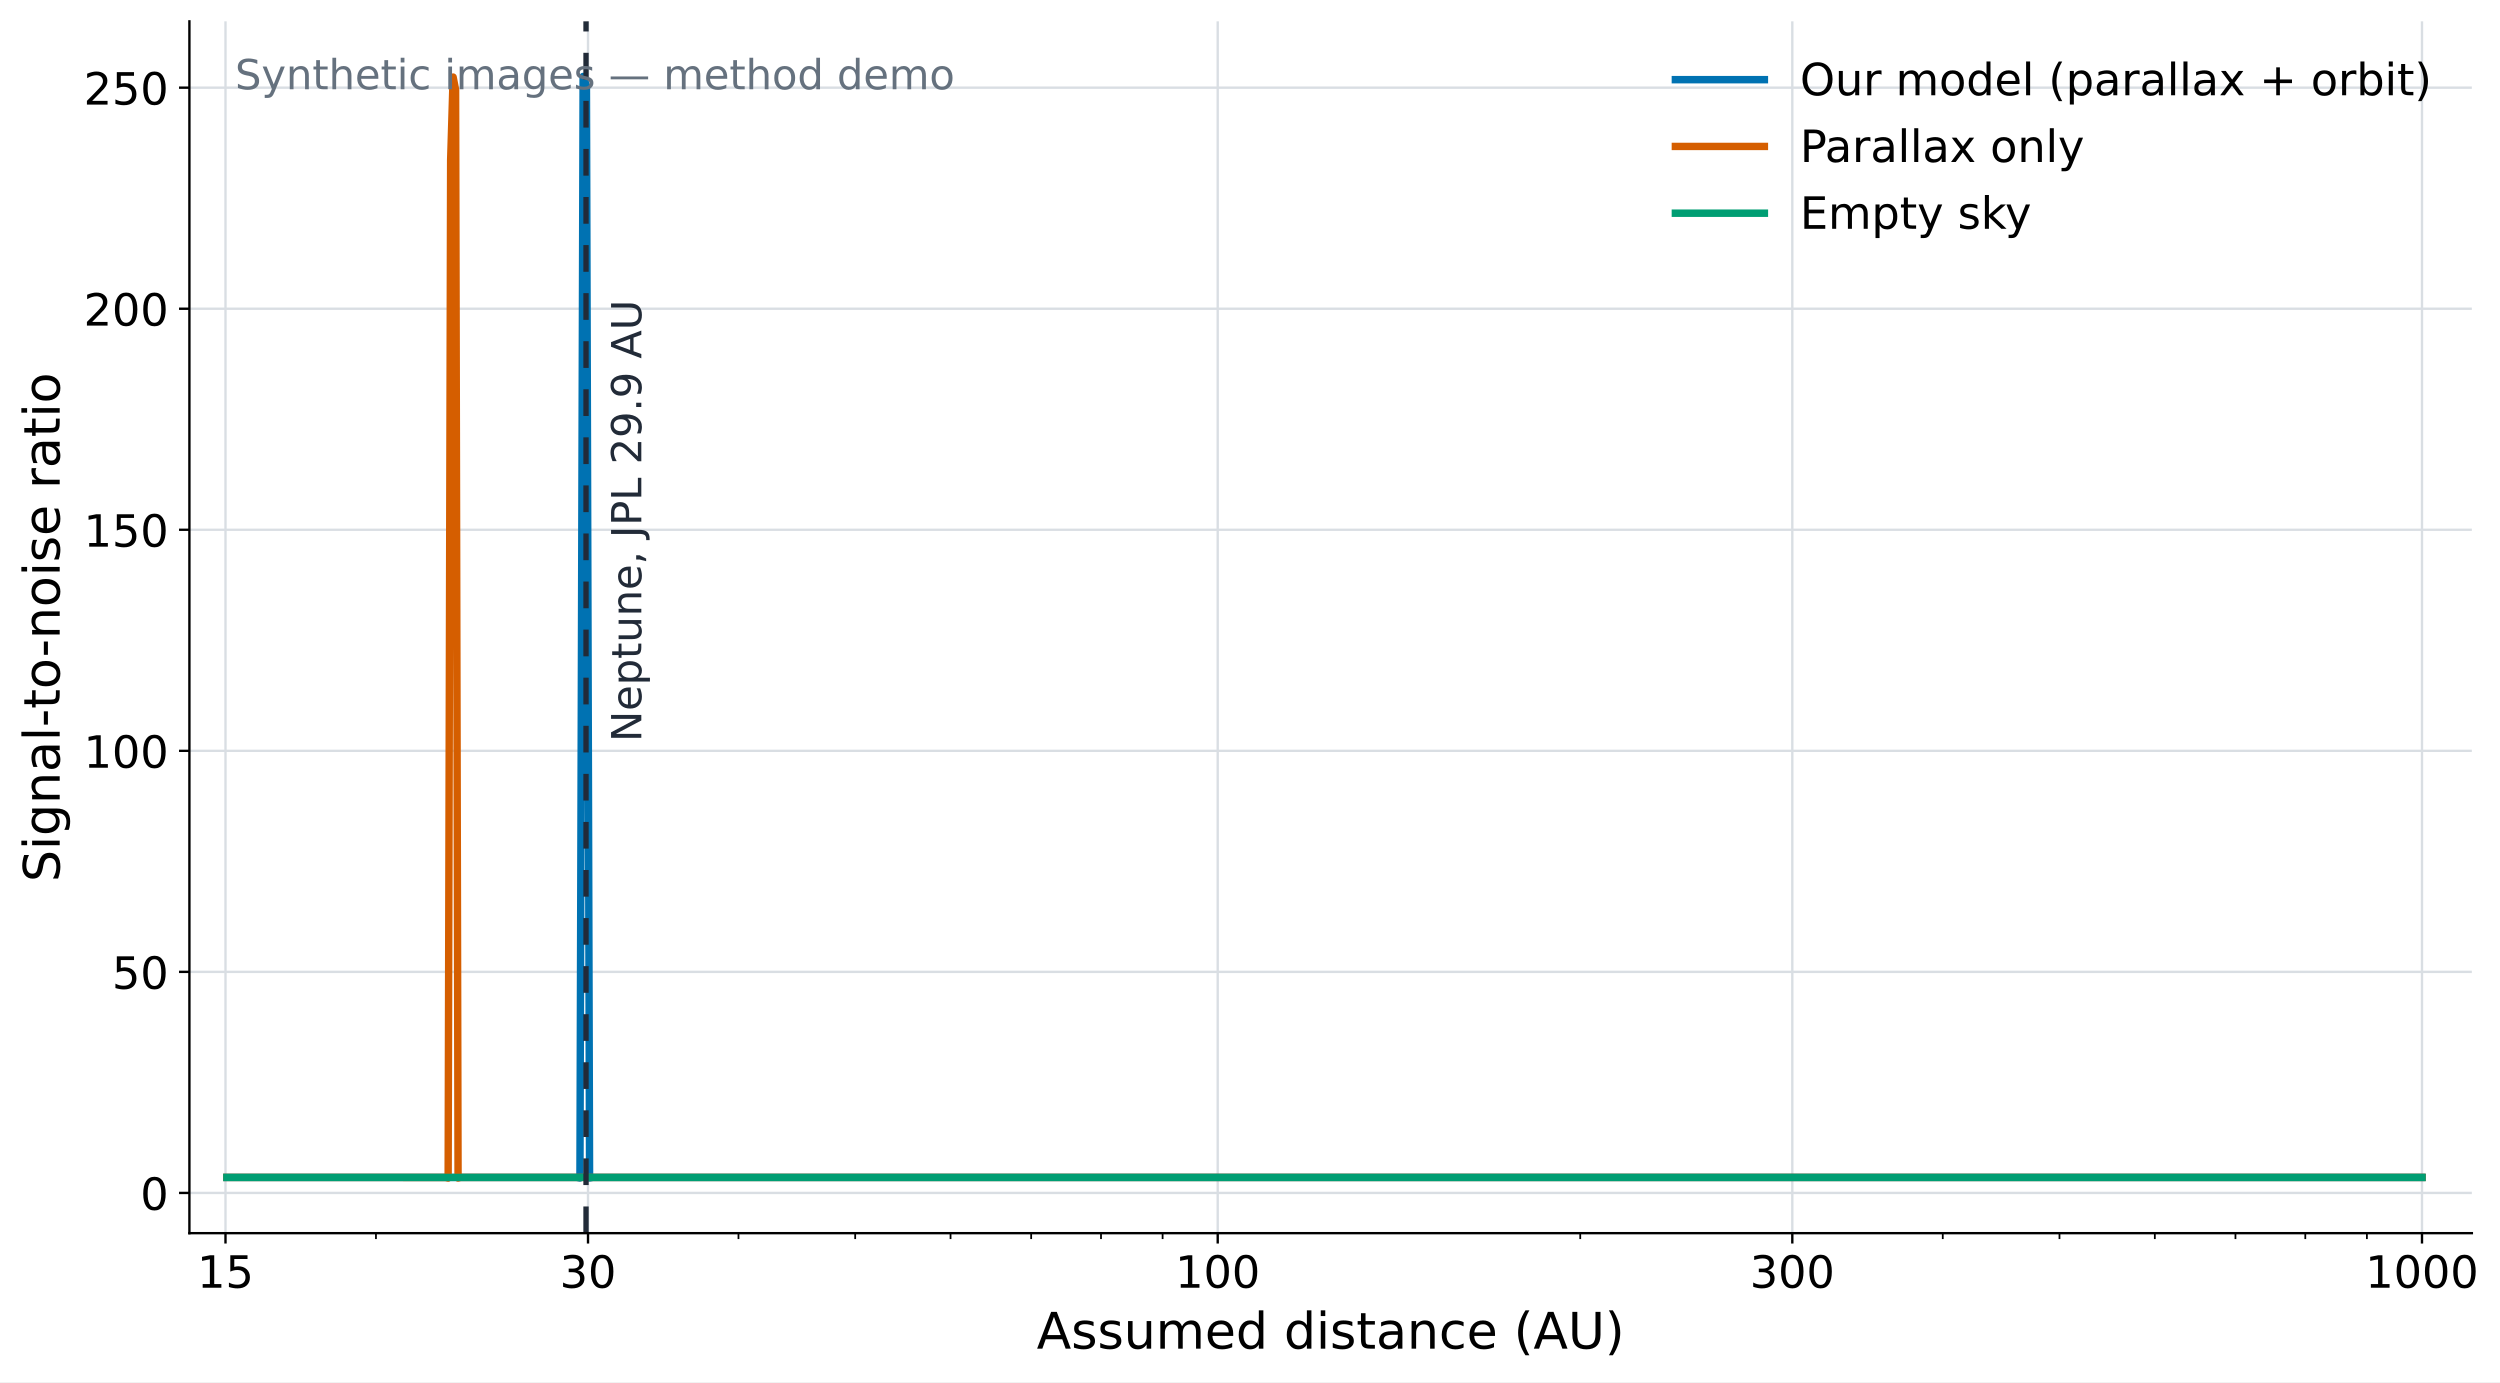
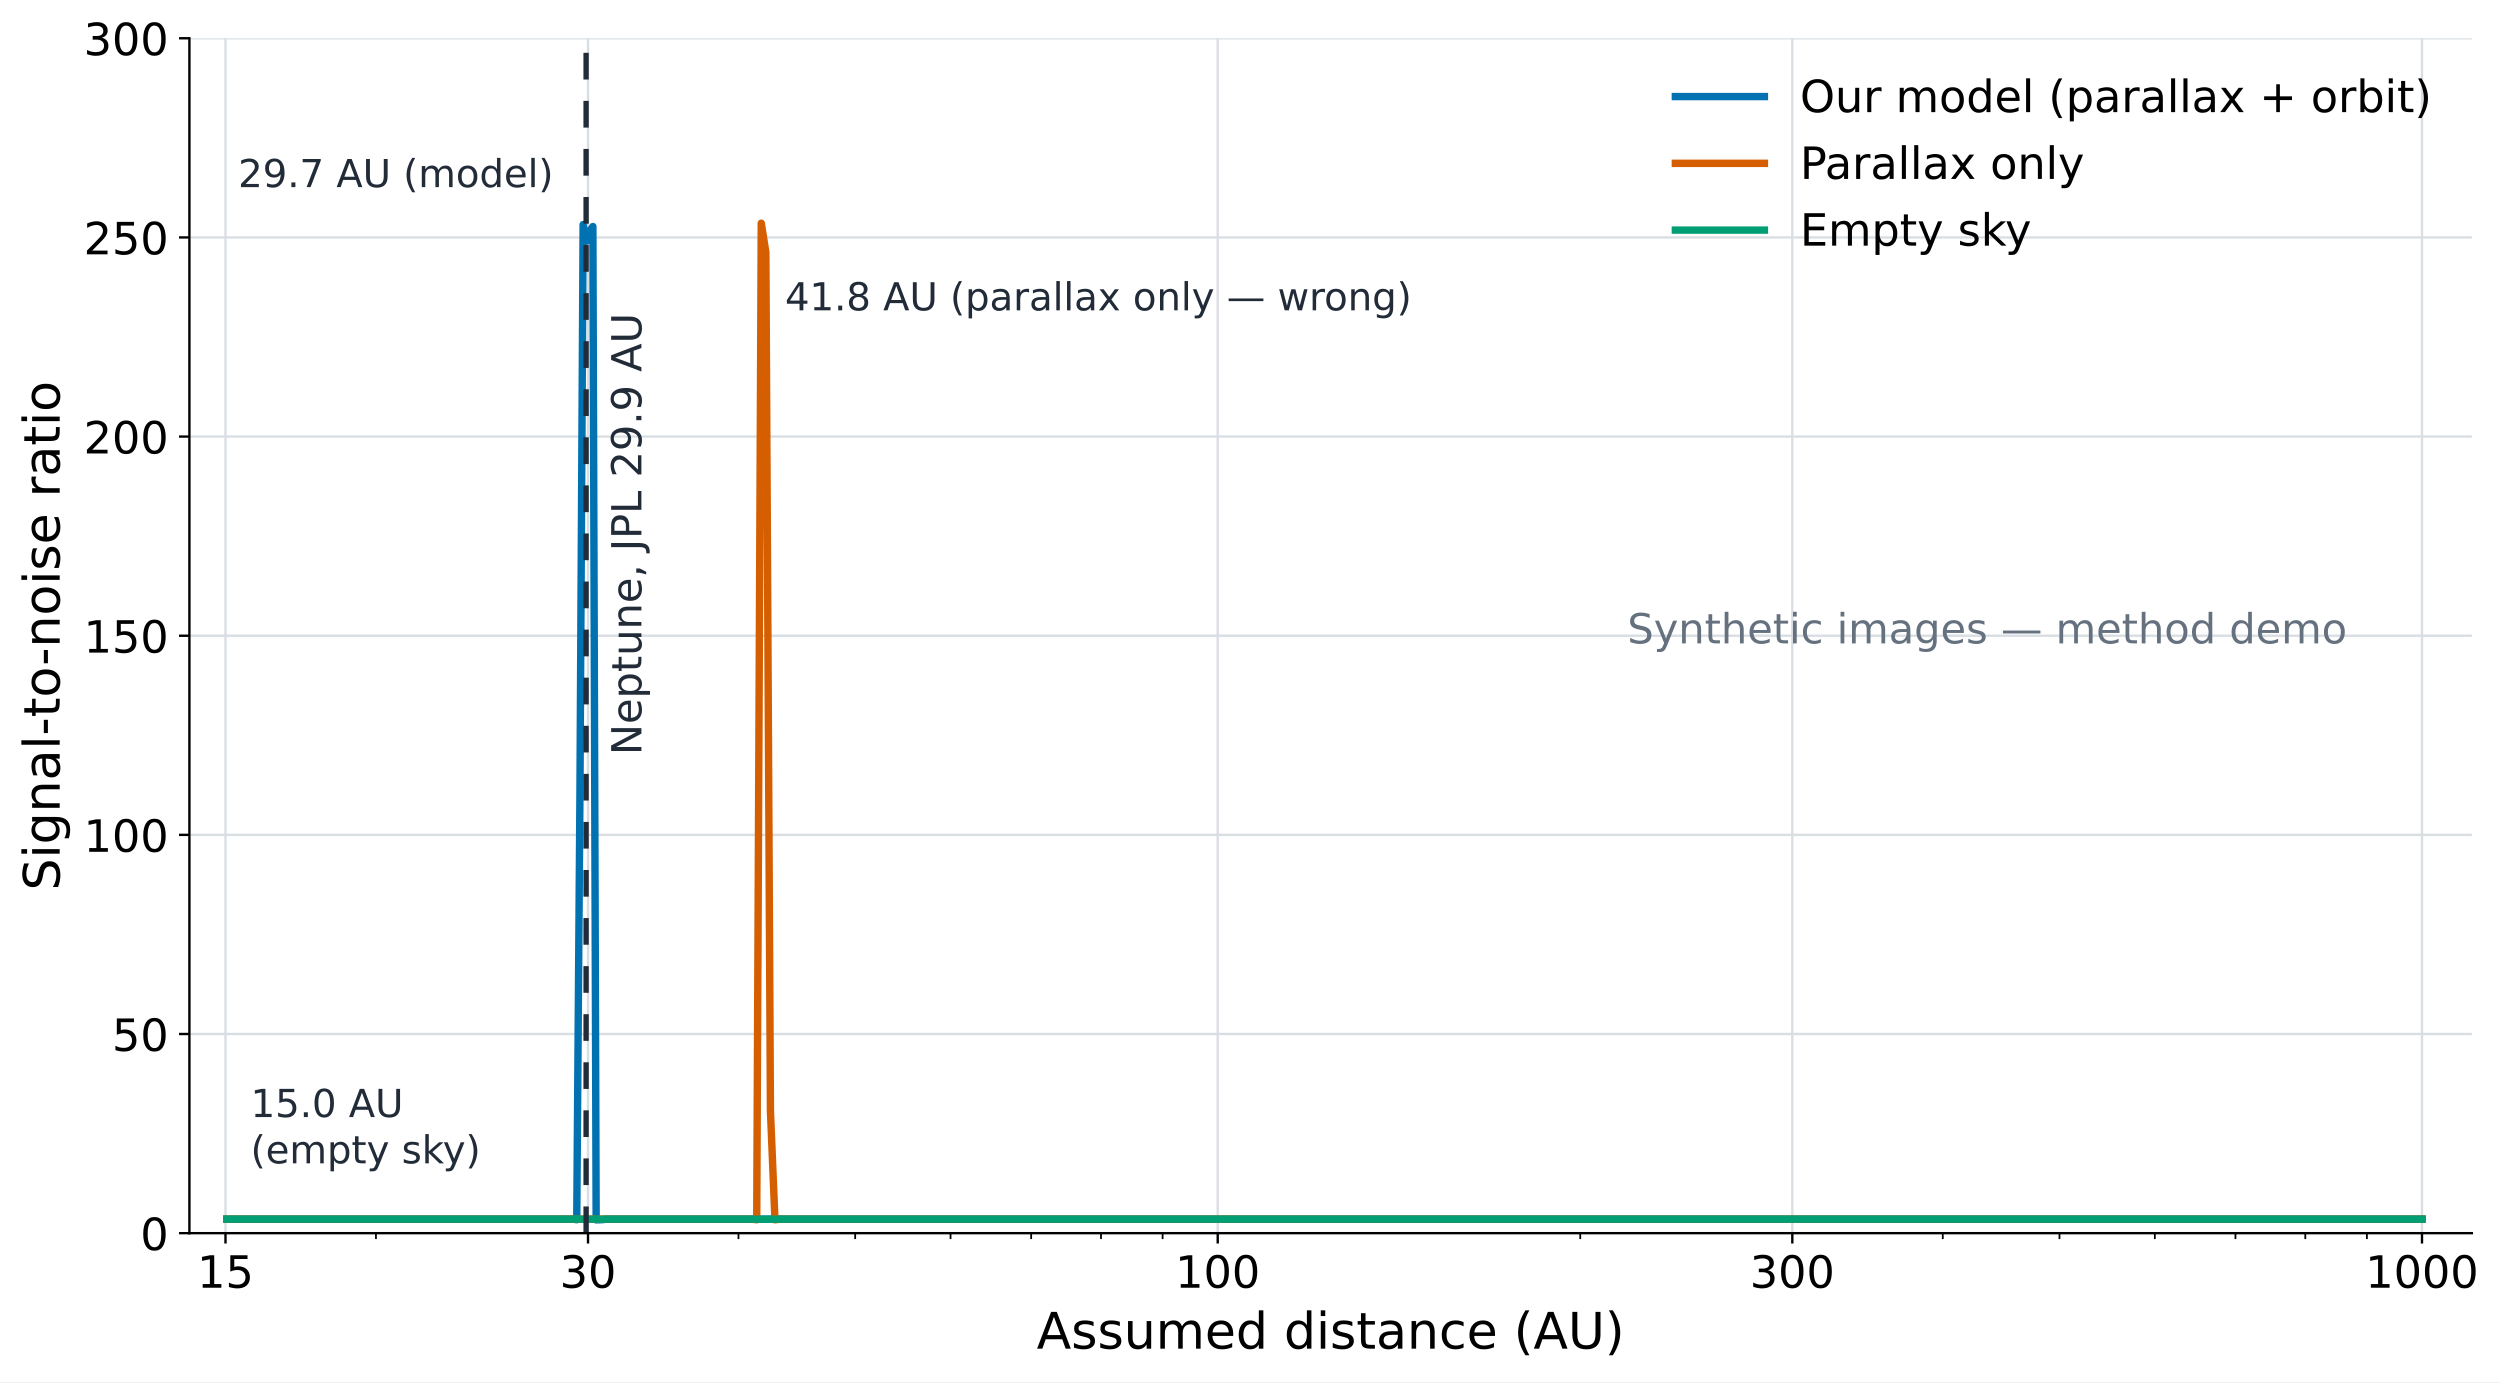
<svg xmlns="http://www.w3.org/2000/svg" xmlns:xlink="http://www.w3.org/1999/xlink" width="842.54pt" height="465.797pt" viewBox="0 0 842.54 465.797" version="1.1">
  <defs>
    <style type="text/css">*{stroke-linejoin: round; stroke-linecap: butt}</style>
  </defs>
  <g id="figure_1">
    <g id="patch_1">
      <path d="M 0 465.797  L 842.54 465.797  L 842.54 0  L 0 0  z " style="fill: #ffffff" />
    </g>
    <g id="axes_1">
      <g id="patch_2">
-         <path d="M 63.833 415.596  L 833.053 415.596  L 833.053 7.2  L 63.833 7.2  z " style="fill: #ffffff" />
+         <path d="M 63.833 415.596  L 833.053 415.596  L 833.053 12.898  L 63.833 12.898  z " style="fill: #ffffff" />
      </g>
      <g id="matplotlib.axis_1">
        <g id="xtick_1">
          <g id="line2d_1">
-             <path d="M 75.994 415.596  L 75.994 7.2  " clip-path="url(#p7e5ef8f740)" style="fill: none; stroke: #d9dee3; stroke-width: 0.8; stroke-linecap: square" />
+             <path d="M 75.994 415.596  L 75.994 12.898  " clip-path="url(#p74791f0056)" style="fill: none; stroke: #d9dee3; stroke-width: 0.8; stroke-linecap: square" />
          </g>
          <g id="line2d_2">
            <defs>
-               <path id="maa50735d44" d="M 0 0  L 0 3.5  " style="stroke: #000000; stroke-width: 0.8" />
+               <path id="md5e06c251d" d="M 0 0  L 0 3.5  " style="stroke: #000000; stroke-width: 0.8" />
            </defs>
            <g>
-               <use xlink:href="#maa50735d44" x="75.994" y="415.596" style="stroke: #000000; stroke-width: 0.8" />
+               <use xlink:href="#md5e06c251d" x="75.994" y="415.596" style="stroke: #000000; stroke-width: 0.8" />
            </g>
          </g>
          <g id="text_1">
            <text style="font-size: 15px; font-family: 'DejaVu Sans'; text-anchor: middle" x="75.994" y="433.993" transform="rotate(-0 75.99358 433.9925)">15</text>
          </g>
        </g>
        <g id="xtick_2">
          <g id="line2d_3">
-             <path d="M 198.171 415.596  L 198.171 7.2  " clip-path="url(#p7e5ef8f740)" style="fill: none; stroke: #d9dee3; stroke-width: 0.8; stroke-linecap: square" />
+             <path d="M 198.171 415.596  L 198.171 12.898  " clip-path="url(#p74791f0056)" style="fill: none; stroke: #d9dee3; stroke-width: 0.8; stroke-linecap: square" />
          </g>
          <g id="line2d_4">
            <g>
-               <use xlink:href="#maa50735d44" x="198.171" y="415.596" style="stroke: #000000; stroke-width: 0.8" />
+               <use xlink:href="#md5e06c251d" x="198.171" y="415.596" style="stroke: #000000; stroke-width: 0.8" />
            </g>
          </g>
          <g id="text_2">
            <text style="font-size: 15px; font-family: 'DejaVu Sans'; text-anchor: middle" x="198.171" y="433.993" transform="rotate(-0 198.1709 433.9925)">30</text>
          </g>
        </g>
        <g id="xtick_3">
          <g id="line2d_5">
-             <path d="M 410.389 415.596  L 410.389 7.2  " clip-path="url(#p7e5ef8f740)" style="fill: none; stroke: #d9dee3; stroke-width: 0.8; stroke-linecap: square" />
+             <path d="M 410.389 415.596  L 410.389 12.898  " clip-path="url(#p74791f0056)" style="fill: none; stroke: #d9dee3; stroke-width: 0.8; stroke-linecap: square" />
          </g>
          <g id="line2d_6">
            <g>
-               <use xlink:href="#maa50735d44" x="410.389" y="415.596" style="stroke: #000000; stroke-width: 0.8" />
+               <use xlink:href="#md5e06c251d" x="410.389" y="415.596" style="stroke: #000000; stroke-width: 0.8" />
            </g>
          </g>
          <g id="text_3">
            <text style="font-size: 15px; font-family: 'DejaVu Sans'; text-anchor: middle" x="410.389" y="433.993" transform="rotate(-0 410.3887 433.9925)">100</text>
          </g>
        </g>
        <g id="xtick_4">
          <g id="line2d_7">
-             <path d="M 604.035 415.596  L 604.035 7.2  " clip-path="url(#p7e5ef8f740)" style="fill: none; stroke: #d9dee3; stroke-width: 0.8; stroke-linecap: square" />
+             <path d="M 604.035 415.596  L 604.035 12.898  " clip-path="url(#p74791f0056)" style="fill: none; stroke: #d9dee3; stroke-width: 0.8; stroke-linecap: square" />
          </g>
          <g id="line2d_8">
            <g>
-               <use xlink:href="#maa50735d44" x="604.035" y="415.596" style="stroke: #000000; stroke-width: 0.8" />
+               <use xlink:href="#md5e06c251d" x="604.035" y="415.596" style="stroke: #000000; stroke-width: 0.8" />
            </g>
          </g>
          <g id="text_4">
            <text style="font-size: 15px; font-family: 'DejaVu Sans'; text-anchor: middle" x="604.035" y="433.993" transform="rotate(-0 604.0351 433.9925)">300</text>
          </g>
        </g>
        <g id="xtick_5">
          <g id="line2d_9">
-             <path d="M 816.253 415.596  L 816.253 7.2  " clip-path="url(#p7e5ef8f740)" style="fill: none; stroke: #d9dee3; stroke-width: 0.8; stroke-linecap: square" />
+             <path d="M 816.253 415.596  L 816.253 12.898  " clip-path="url(#p74791f0056)" style="fill: none; stroke: #d9dee3; stroke-width: 0.8; stroke-linecap: square" />
          </g>
          <g id="line2d_10">
            <g>
-               <use xlink:href="#maa50735d44" x="816.253" y="415.596" style="stroke: #000000; stroke-width: 0.8" />
+               <use xlink:href="#md5e06c251d" x="816.253" y="415.596" style="stroke: #000000; stroke-width: 0.8" />
            </g>
          </g>
          <g id="text_5">
            <text style="font-size: 15px; font-family: 'DejaVu Sans'; text-anchor: middle" x="816.253" y="433.993" transform="rotate(-0 816.2529 433.9925)">1000</text>
          </g>
        </g>
        <g id="xtick_6">
          <g id="line2d_11">
            <defs>
-               <path id="m5f751a5765" d="M 0 0  L 0 2  " style="stroke: #000000; stroke-width: 0.6" />
+               <path id="ma2dbd54d08" d="M 0 0  L 0 2  " style="stroke: #000000; stroke-width: 0.6" />
            </defs>
            <g>
-               <use xlink:href="#m5f751a5765" x="126.702" y="415.596" style="stroke: #000000; stroke-width: 0.6" />
+               <use xlink:href="#ma2dbd54d08" x="126.702" y="415.596" style="stroke: #000000; stroke-width: 0.6" />
            </g>
          </g>
        </g>
        <g id="xtick_7">
          <g id="line2d_12">
            <g>
-               <use xlink:href="#m5f751a5765" x="248.879" y="415.596" style="stroke: #000000; stroke-width: 0.6" />
+               <use xlink:href="#ma2dbd54d08" x="248.879" y="415.596" style="stroke: #000000; stroke-width: 0.6" />
            </g>
          </g>
        </g>
        <g id="xtick_8">
          <g id="line2d_13">
            <g>
-               <use xlink:href="#m5f751a5765" x="288.211" y="415.596" style="stroke: #000000; stroke-width: 0.6" />
+               <use xlink:href="#ma2dbd54d08" x="288.211" y="415.596" style="stroke: #000000; stroke-width: 0.6" />
            </g>
          </g>
        </g>
        <g id="xtick_9">
          <g id="line2d_14">
            <g>
-               <use xlink:href="#m5f751a5765" x="320.348" y="415.596" style="stroke: #000000; stroke-width: 0.6" />
+               <use xlink:href="#ma2dbd54d08" x="320.348" y="415.596" style="stroke: #000000; stroke-width: 0.6" />
            </g>
          </g>
        </g>
        <g id="xtick_10">
          <g id="line2d_15">
            <g>
-               <use xlink:href="#m5f751a5765" x="347.519" y="415.596" style="stroke: #000000; stroke-width: 0.6" />
+               <use xlink:href="#ma2dbd54d08" x="347.519" y="415.596" style="stroke: #000000; stroke-width: 0.6" />
            </g>
          </g>
        </g>
        <g id="xtick_11">
          <g id="line2d_16">
            <g>
-               <use xlink:href="#m5f751a5765" x="371.056" y="415.596" style="stroke: #000000; stroke-width: 0.6" />
+               <use xlink:href="#ma2dbd54d08" x="371.056" y="415.596" style="stroke: #000000; stroke-width: 0.6" />
            </g>
          </g>
        </g>
        <g id="xtick_12">
          <g id="line2d_17">
            <g>
-               <use xlink:href="#m5f751a5765" x="391.817" y="415.596" style="stroke: #000000; stroke-width: 0.6" />
+               <use xlink:href="#ma2dbd54d08" x="391.817" y="415.596" style="stroke: #000000; stroke-width: 0.6" />
            </g>
          </g>
        </g>
        <g id="xtick_13">
          <g id="line2d_18">
            <g>
-               <use xlink:href="#m5f751a5765" x="532.566" y="415.596" style="stroke: #000000; stroke-width: 0.6" />
+               <use xlink:href="#ma2dbd54d08" x="532.566" y="415.596" style="stroke: #000000; stroke-width: 0.6" />
            </g>
          </g>
        </g>
        <g id="xtick_14">
          <g id="line2d_19">
            <g>
-               <use xlink:href="#m5f751a5765" x="654.743" y="415.596" style="stroke: #000000; stroke-width: 0.6" />
+               <use xlink:href="#ma2dbd54d08" x="654.743" y="415.596" style="stroke: #000000; stroke-width: 0.6" />
            </g>
          </g>
        </g>
        <g id="xtick_15">
          <g id="line2d_20">
            <g>
-               <use xlink:href="#m5f751a5765" x="694.076" y="415.596" style="stroke: #000000; stroke-width: 0.6" />
+               <use xlink:href="#ma2dbd54d08" x="694.076" y="415.596" style="stroke: #000000; stroke-width: 0.6" />
            </g>
          </g>
        </g>
        <g id="xtick_16">
          <g id="line2d_21">
            <g>
-               <use xlink:href="#m5f751a5765" x="726.212" y="415.596" style="stroke: #000000; stroke-width: 0.6" />
+               <use xlink:href="#ma2dbd54d08" x="726.212" y="415.596" style="stroke: #000000; stroke-width: 0.6" />
            </g>
          </g>
        </g>
        <g id="xtick_17">
          <g id="line2d_22">
            <g>
-               <use xlink:href="#m5f751a5765" x="753.384" y="415.596" style="stroke: #000000; stroke-width: 0.6" />
+               <use xlink:href="#ma2dbd54d08" x="753.384" y="415.596" style="stroke: #000000; stroke-width: 0.6" />
            </g>
          </g>
        </g>
        <g id="xtick_18">
          <g id="line2d_23">
            <g>
-               <use xlink:href="#m5f751a5765" x="776.921" y="415.596" style="stroke: #000000; stroke-width: 0.6" />
+               <use xlink:href="#ma2dbd54d08" x="776.921" y="415.596" style="stroke: #000000; stroke-width: 0.6" />
            </g>
          </g>
        </g>
        <g id="xtick_19">
          <g id="line2d_24">
            <g>
-               <use xlink:href="#m5f751a5765" x="797.682" y="415.596" style="stroke: #000000; stroke-width: 0.6" />
+               <use xlink:href="#ma2dbd54d08" x="797.682" y="415.596" style="stroke: #000000; stroke-width: 0.6" />
            </g>
          </g>
        </g>
        <g id="text_6">
          <text style="font-size: 17px; font-family: 'DejaVu Sans'; text-anchor: middle" x="448.443" y="454.513" transform="rotate(-0 448.4426 454.5134)">Assumed distance (AU)</text>
        </g>
      </g>
      <g id="matplotlib.axis_2">
        <g id="ytick_1">
          <g id="line2d_25">
-             <path d="M 63.833 402.039  L 833.053 402.039  " clip-path="url(#p7e5ef8f740)" style="fill: none; stroke: #d9dee3; stroke-width: 0.8; stroke-linecap: square" />
+             <path d="M 63.833 415.596  L 833.053 415.596  " clip-path="url(#p74791f0056)" style="fill: none; stroke: #d9dee3; stroke-width: 0.8; stroke-linecap: square" />
          </g>
          <g id="line2d_26">
            <defs>
-               <path id="m5fcc50a0cc" d="M 0 0  L -3.5 0  " style="stroke: #000000; stroke-width: 0.8" />
+               <path id="m471493bfb3" d="M 0 0  L -3.5 0  " style="stroke: #000000; stroke-width: 0.8" />
            </defs>
            <g>
-               <use xlink:href="#m5fcc50a0cc" x="63.833" y="402.039" style="stroke: #000000; stroke-width: 0.8" />
+               <use xlink:href="#m471493bfb3" x="63.833" y="415.596" style="stroke: #000000; stroke-width: 0.8" />
            </g>
          </g>
          <g id="text_7">
-             <text style="font-size: 15px; font-family: 'DejaVu Sans'; text-anchor: end" x="56.833" y="407.737" transform="rotate(-0 56.83258 407.7371)">0</text>
+             <text style="font-size: 15px; font-family: 'DejaVu Sans'; text-anchor: end" x="56.833" y="421.294" transform="rotate(-0 56.83258 421.2943)">0</text>
          </g>
        </g>
        <g id="ytick_2">
          <g id="line2d_27">
-             <path d="M 63.833 327.541  L 833.053 327.541  " clip-path="url(#p7e5ef8f740)" style="fill: none; stroke: #d9dee3; stroke-width: 0.8; stroke-linecap: square" />
+             <path d="M 63.833 348.48  L 833.053 348.48  " clip-path="url(#p74791f0056)" style="fill: none; stroke: #d9dee3; stroke-width: 0.8; stroke-linecap: square" />
          </g>
          <g id="line2d_28">
            <g>
-               <use xlink:href="#m5fcc50a0cc" x="63.833" y="327.541" style="stroke: #000000; stroke-width: 0.8" />
+               <use xlink:href="#m471493bfb3" x="63.833" y="348.48" style="stroke: #000000; stroke-width: 0.8" />
            </g>
          </g>
          <g id="text_8">
-             <text style="font-size: 15px; font-family: 'DejaVu Sans'; text-anchor: end" x="56.833" y="333.239" transform="rotate(-0 56.83258 333.2389)">50</text>
+             <text style="font-size: 15px; font-family: 'DejaVu Sans'; text-anchor: end" x="56.833" y="354.178" transform="rotate(-0 56.83258 354.178)">50</text>
          </g>
        </g>
        <g id="ytick_3">
          <g id="line2d_29">
-             <path d="M 63.833 253.042  L 833.053 253.042  " clip-path="url(#p7e5ef8f740)" style="fill: none; stroke: #d9dee3; stroke-width: 0.8; stroke-linecap: square" />
+             <path d="M 63.833 281.363  L 833.053 281.363  " clip-path="url(#p74791f0056)" style="fill: none; stroke: #d9dee3; stroke-width: 0.8; stroke-linecap: square" />
          </g>
          <g id="line2d_30">
            <g>
-               <use xlink:href="#m5fcc50a0cc" x="63.833" y="253.042" style="stroke: #000000; stroke-width: 0.8" />
+               <use xlink:href="#m471493bfb3" x="63.833" y="281.363" style="stroke: #000000; stroke-width: 0.8" />
            </g>
          </g>
          <g id="text_9">
-             <text style="font-size: 15px; font-family: 'DejaVu Sans'; text-anchor: end" x="56.833" y="258.741" transform="rotate(-0 56.83258 258.7407)">100</text>
+             <text style="font-size: 15px; font-family: 'DejaVu Sans'; text-anchor: end" x="56.833" y="287.062" transform="rotate(-0 56.83258 287.0617)">100</text>
          </g>
        </g>
        <g id="ytick_4">
          <g id="line2d_31">
-             <path d="M 63.833 178.544  L 833.053 178.544  " clip-path="url(#p7e5ef8f740)" style="fill: none; stroke: #d9dee3; stroke-width: 0.8; stroke-linecap: square" />
+             <path d="M 63.833 214.247  L 833.053 214.247  " clip-path="url(#p74791f0056)" style="fill: none; stroke: #d9dee3; stroke-width: 0.8; stroke-linecap: square" />
          </g>
          <g id="line2d_32">
            <g>
-               <use xlink:href="#m5fcc50a0cc" x="63.833" y="178.544" style="stroke: #000000; stroke-width: 0.8" />
+               <use xlink:href="#m471493bfb3" x="63.833" y="214.247" style="stroke: #000000; stroke-width: 0.8" />
            </g>
          </g>
          <g id="text_10">
-             <text style="font-size: 15px; font-family: 'DejaVu Sans'; text-anchor: end" x="56.833" y="184.243" transform="rotate(-0 56.83258 184.2426)">150</text>
+             <text style="font-size: 15px; font-family: 'DejaVu Sans'; text-anchor: end" x="56.833" y="219.945" transform="rotate(-0 56.83258 219.9454)">150</text>
          </g>
        </g>
        <g id="ytick_5">
          <g id="line2d_33">
-             <path d="M 63.833 104.046  L 833.053 104.046  " clip-path="url(#p7e5ef8f740)" style="fill: none; stroke: #d9dee3; stroke-width: 0.8; stroke-linecap: square" />
+             <path d="M 63.833 147.131  L 833.053 147.131  " clip-path="url(#p74791f0056)" style="fill: none; stroke: #d9dee3; stroke-width: 0.8; stroke-linecap: square" />
          </g>
          <g id="line2d_34">
            <g>
-               <use xlink:href="#m5fcc50a0cc" x="63.833" y="104.046" style="stroke: #000000; stroke-width: 0.8" />
+               <use xlink:href="#m471493bfb3" x="63.833" y="147.131" style="stroke: #000000; stroke-width: 0.8" />
            </g>
          </g>
          <g id="text_11">
-             <text style="font-size: 15px; font-family: 'DejaVu Sans'; text-anchor: end" x="56.833" y="109.744" transform="rotate(-0 56.83258 109.7444)">200</text>
+             <text style="font-size: 15px; font-family: 'DejaVu Sans'; text-anchor: end" x="56.833" y="152.829" transform="rotate(-0 56.83258 152.8291)">200</text>
          </g>
        </g>
        <g id="ytick_6">
          <g id="line2d_35">
-             <path d="M 63.833 29.548  L 833.053 29.548  " clip-path="url(#p7e5ef8f740)" style="fill: none; stroke: #d9dee3; stroke-width: 0.8; stroke-linecap: square" />
+             <path d="M 63.833 80.015  L 833.053 80.015  " clip-path="url(#p74791f0056)" style="fill: none; stroke: #d9dee3; stroke-width: 0.8; stroke-linecap: square" />
          </g>
          <g id="line2d_36">
            <g>
-               <use xlink:href="#m5fcc50a0cc" x="63.833" y="29.548" style="stroke: #000000; stroke-width: 0.8" />
+               <use xlink:href="#m471493bfb3" x="63.833" y="80.015" style="stroke: #000000; stroke-width: 0.8" />
            </g>
          </g>
          <g id="text_12">
-             <text style="font-size: 15px; font-family: 'DejaVu Sans'; text-anchor: end" x="56.833" y="35.246" transform="rotate(-0 56.83258 35.24621)">250</text>
-           </g>
-         </g>
-         <g id="text_13">
-           <text style="font-size: 17px; font-family: 'DejaVu Sans'; text-anchor: middle" x="20.117" y="211.398" transform="rotate(-90 20.11734 211.398)">Signal-to-noise ratio</text>
-         </g>
-       </g>
-       <g id="line2d_37">
-         <path d="M 76.463 396.809  L 194.37 396.809  L 195.447 397.018  L 196.518 25.763  L 197.641 28.877  L 198.699 397.003  L 199.808 396.809  L 816.253 396.809  L 816.253 396.809  " clip-path="url(#p7e5ef8f740)" style="fill: none; stroke: #0072b2; stroke-width: 2.5; stroke-linecap: square" />
-       </g>
-       <g id="line2d_38">
-         <path d="M 76.463 396.809  L 150.184 396.824  L 151.03 397.033  L 151.872 53.924  L 152.711 25.972  L 153.545 30.263  L 154.376 397.018  L 155.203 396.809  L 816.253 396.809  L 816.253 396.809  " clip-path="url(#p7e5ef8f740)" style="fill: none; stroke: #d55e00; stroke-width: 2.5; stroke-linecap: square" />
+             <text style="font-size: 15px; font-family: 'DejaVu Sans'; text-anchor: end" x="56.833" y="85.713" transform="rotate(-0 56.83258 85.71278)">250</text>
+           </g>
+         </g>
+         <g id="ytick_7">
+           <g id="line2d_37">
+             <path d="M 63.833 12.898  L 833.053 12.898  " clip-path="url(#p74791f0056)" style="fill: none; stroke: #d9dee3; stroke-width: 0.8; stroke-linecap: square" />
+           </g>
+           <g id="line2d_38">
+             <g>
+               <use xlink:href="#m471493bfb3" x="63.833" y="12.898" style="stroke: #000000; stroke-width: 0.8" />
+             </g>
+           </g>
+           <g id="text_13">
+             <text style="font-size: 15px; font-family: 'DejaVu Sans'; text-anchor: end" x="56.833" y="18.596" transform="rotate(-0 56.83258 18.59648)">300</text>
+           </g>
+         </g>
+         <g id="text_14">
+           <text style="font-size: 17px; font-family: 'DejaVu Sans'; text-anchor: middle" x="20.117" y="214.247" transform="rotate(-90 20.11734 214.2471)">Signal-to-noise ratio</text>
+         </g>
      </g>
      <g id="line2d_39">
-         <path d="M 76.463 396.809  L 816.253 396.809  L 816.253 396.809  " clip-path="url(#p7e5ef8f740)" style="fill: none; stroke: #009e73; stroke-width: 2.5; stroke-linecap: square" />
+         <path d="M 76.463 410.884  L 193.286 410.884  L 194.37 411.059  L 195.447 267.779  L 196.518 75.692  L 197.641 81.303  L 198.699 77.974  L 199.808 76.35  L 200.911 411.113  L 203.153 411.032  L 204.291 410.884  L 816.253 410.884  L 816.253 410.884  " clip-path="url(#p74791f0056)" style="fill: none; stroke: #0072b2; stroke-width: 2.5; stroke-linecap: square" />
      </g>
      <g id="line2d_40">
-         <path d="M 197.498 415.596  L 197.498 7.2  " clip-path="url(#p7e5ef8f740)" style="fill: none; stroke-dasharray: 9,7.2; stroke-dashoffset: 0; stroke: #222b38; stroke-width: 1.8" />
+         <path d="M 76.463 410.884  L 253.532 410.884  L 255.028 411.072  L 256.553 75.222  L 258.107 84.995  L 259.648 374.44  L 261.175 411.086  L 262.771 410.884  L 816.253 410.884  L 816.253 410.884  " clip-path="url(#p74791f0056)" style="fill: none; stroke: #d55e00; stroke-width: 2.5; stroke-linecap: square" />
+       </g>
+       <g id="line2d_41">
+         <path d="M 76.463 410.884  L 816.253 410.884  L 816.253 410.884  " clip-path="url(#p74791f0056)" style="fill: none; stroke: #009e73; stroke-width: 2.5; stroke-linecap: square" />
+       </g>
+       <g id="line2d_42">
+         <path d="M 197.526 415.596  L 197.526 12.898  " clip-path="url(#p74791f0056)" style="fill: none; stroke-dasharray: 9,7.2; stroke-dashoffset: 0; stroke: #222b38; stroke-width: 1.8" />
      </g>
      <g id="patch_3">
-         <path d="M 63.833 415.596  L 63.833 7.2  " style="fill: none; stroke: #000000; stroke-width: 0.8; stroke-linejoin: miter; stroke-linecap: square" />
+         <path d="M 63.833 415.596  L 63.833 12.898  " style="fill: none; stroke: #000000; stroke-width: 0.8; stroke-linejoin: miter; stroke-linecap: square" />
      </g>
      <g id="patch_4">
        <path d="M 63.833 415.596  L 833.053 415.596  " style="fill: none; stroke: #000000; stroke-width: 0.8; stroke-linejoin: miter; stroke-linecap: square" />
      </g>
-       <g id="text_14">
-         <text style="font-size: 14px; font-family: 'DejaVu Sans'; fill: #222b38" transform="translate(216.1348 250.0356) rotate(-90)">Neptune, JPL 29.9 AU</text>
-       </g>
      <g id="text_15">
-         <text style="font-size: 14px; font-family: 'DejaVu Sans'; text-anchor: start; fill: #65717e" x="79.217" y="30.09" transform="rotate(-0 79.21698 30.08969)">Synthetic images — method demo</text>
+         <text style="font-size: 13px; font-family: 'DejaVu Sans'; text-anchor: end; fill: #222b38" x="186.518" y="63.07" transform="rotate(-0 186.518 63.06971)">29.7 AU (model)</text>
+       </g>
+       <g id="text_16">
+         <text style="font-size: 13px; font-family: 'DejaVu Sans'; text-anchor: start; fill: #222b38" x="264.553" y="104.6" transform="rotate(-0 264.5533 104.5999)">41.8 AU (parallax only — wrong)</text>
+       </g>
+       <g id="text_17">
+         <text style="font-size: 13px; font-family: 'DejaVu Sans'; fill: #222b38" transform="translate(84.46299 376.4596)">15.0 AU</text>
+         <text style="font-size: 13px; font-family: 'DejaVu Sans'; fill: #222b38" transform="translate(84.46299 392.0632)">(empty sky)</text>
+       </g>
+       <g id="text_18">
+         <text style="font-size: 14px; font-family: 'DejaVu Sans'; fill: #222b38" transform="translate(216.1623 254.4802) rotate(-90)">Neptune, JPL 29.9 AU</text>
+       </g>
+       <g id="text_19">
+         <text style="font-size: 14px; font-family: 'DejaVu Sans'; text-anchor: start; fill: #65717e" x="548.441" y="216.831" transform="rotate(-0 548.4413 216.831)">Synthetic images — method demo</text>
      </g>
      <g id="legend_1">
-         <g id="line2d_41">
-           <path d="M 564.628 26.848  L 579.628 26.848  L 594.628 26.848  " style="fill: none; stroke: #0072b2; stroke-width: 2.5; stroke-linecap: square" />
-         </g>
-         <g id="text_16">
-           <text style="font-size: 15px; font-family: 'DejaVu Sans'; text-anchor: start" x="606.628" y="32.098" transform="rotate(-0 606.6277 32.09766)">Our model (parallax + orbit)</text>
-         </g>
-         <g id="line2d_42">
-           <path d="M 564.628 49.349  L 579.628 49.349  L 594.628 49.349  " style="fill: none; stroke: #d55e00; stroke-width: 2.5; stroke-linecap: square" />
-         </g>
-         <g id="text_17">
-           <text style="font-size: 15px; font-family: 'DejaVu Sans'; text-anchor: start" x="606.628" y="54.599" transform="rotate(-0 606.6277 54.59883)">Parallax only</text>
-         </g>
        <g id="line2d_43">
-           <path d="M 564.628 71.85  L 579.628 71.85  L 594.628 71.85  " style="fill: none; stroke: #009e73; stroke-width: 2.5; stroke-linecap: square" />
-         </g>
-         <g id="text_18">
-           <text style="font-size: 15px; font-family: 'DejaVu Sans'; text-anchor: start" x="606.628" y="77.1" transform="rotate(-0 606.6277 77.1)">Empty sky</text>
+           <path d="M 564.628 32.546  L 579.628 32.546  L 594.628 32.546  " style="fill: none; stroke: #0072b2; stroke-width: 2.5; stroke-linecap: square" />
+         </g>
+         <g id="text_20">
+           <text style="font-size: 15px; font-family: 'DejaVu Sans'; text-anchor: start" x="606.628" y="37.796" transform="rotate(-0 606.6277 37.7959)">Our model (parallax + orbit)</text>
+         </g>
+         <g id="line2d_44">
+           <path d="M 564.628 55.047  L 579.628 55.047  L 594.628 55.047  " style="fill: none; stroke: #d55e00; stroke-width: 2.5; stroke-linecap: square" />
+         </g>
+         <g id="text_21">
+           <text style="font-size: 15px; font-family: 'DejaVu Sans'; text-anchor: start" x="606.628" y="60.297" transform="rotate(-0 606.6277 60.29707)">Parallax only</text>
+         </g>
+         <g id="line2d_45">
+           <path d="M 564.628 77.548  L 579.628 77.548  L 594.628 77.548  " style="fill: none; stroke: #009e73; stroke-width: 2.5; stroke-linecap: square" />
+         </g>
+         <g id="text_22">
+           <text style="font-size: 15px; font-family: 'DejaVu Sans'; text-anchor: start" x="606.628" y="82.798" transform="rotate(-0 606.6277 82.79824)">Empty sky</text>
        </g>
      </g>
    </g>
  </g>
  <defs>
-     <clipPath id="p7e5ef8f740">
-       <rect x="63.833" y="7.2" width="769.22" height="408.396" />
+     <clipPath id="p74791f0056">
+       <rect x="63.833" y="12.898" width="769.22" height="402.698" />
    </clipPath>
  </defs>
</svg>
